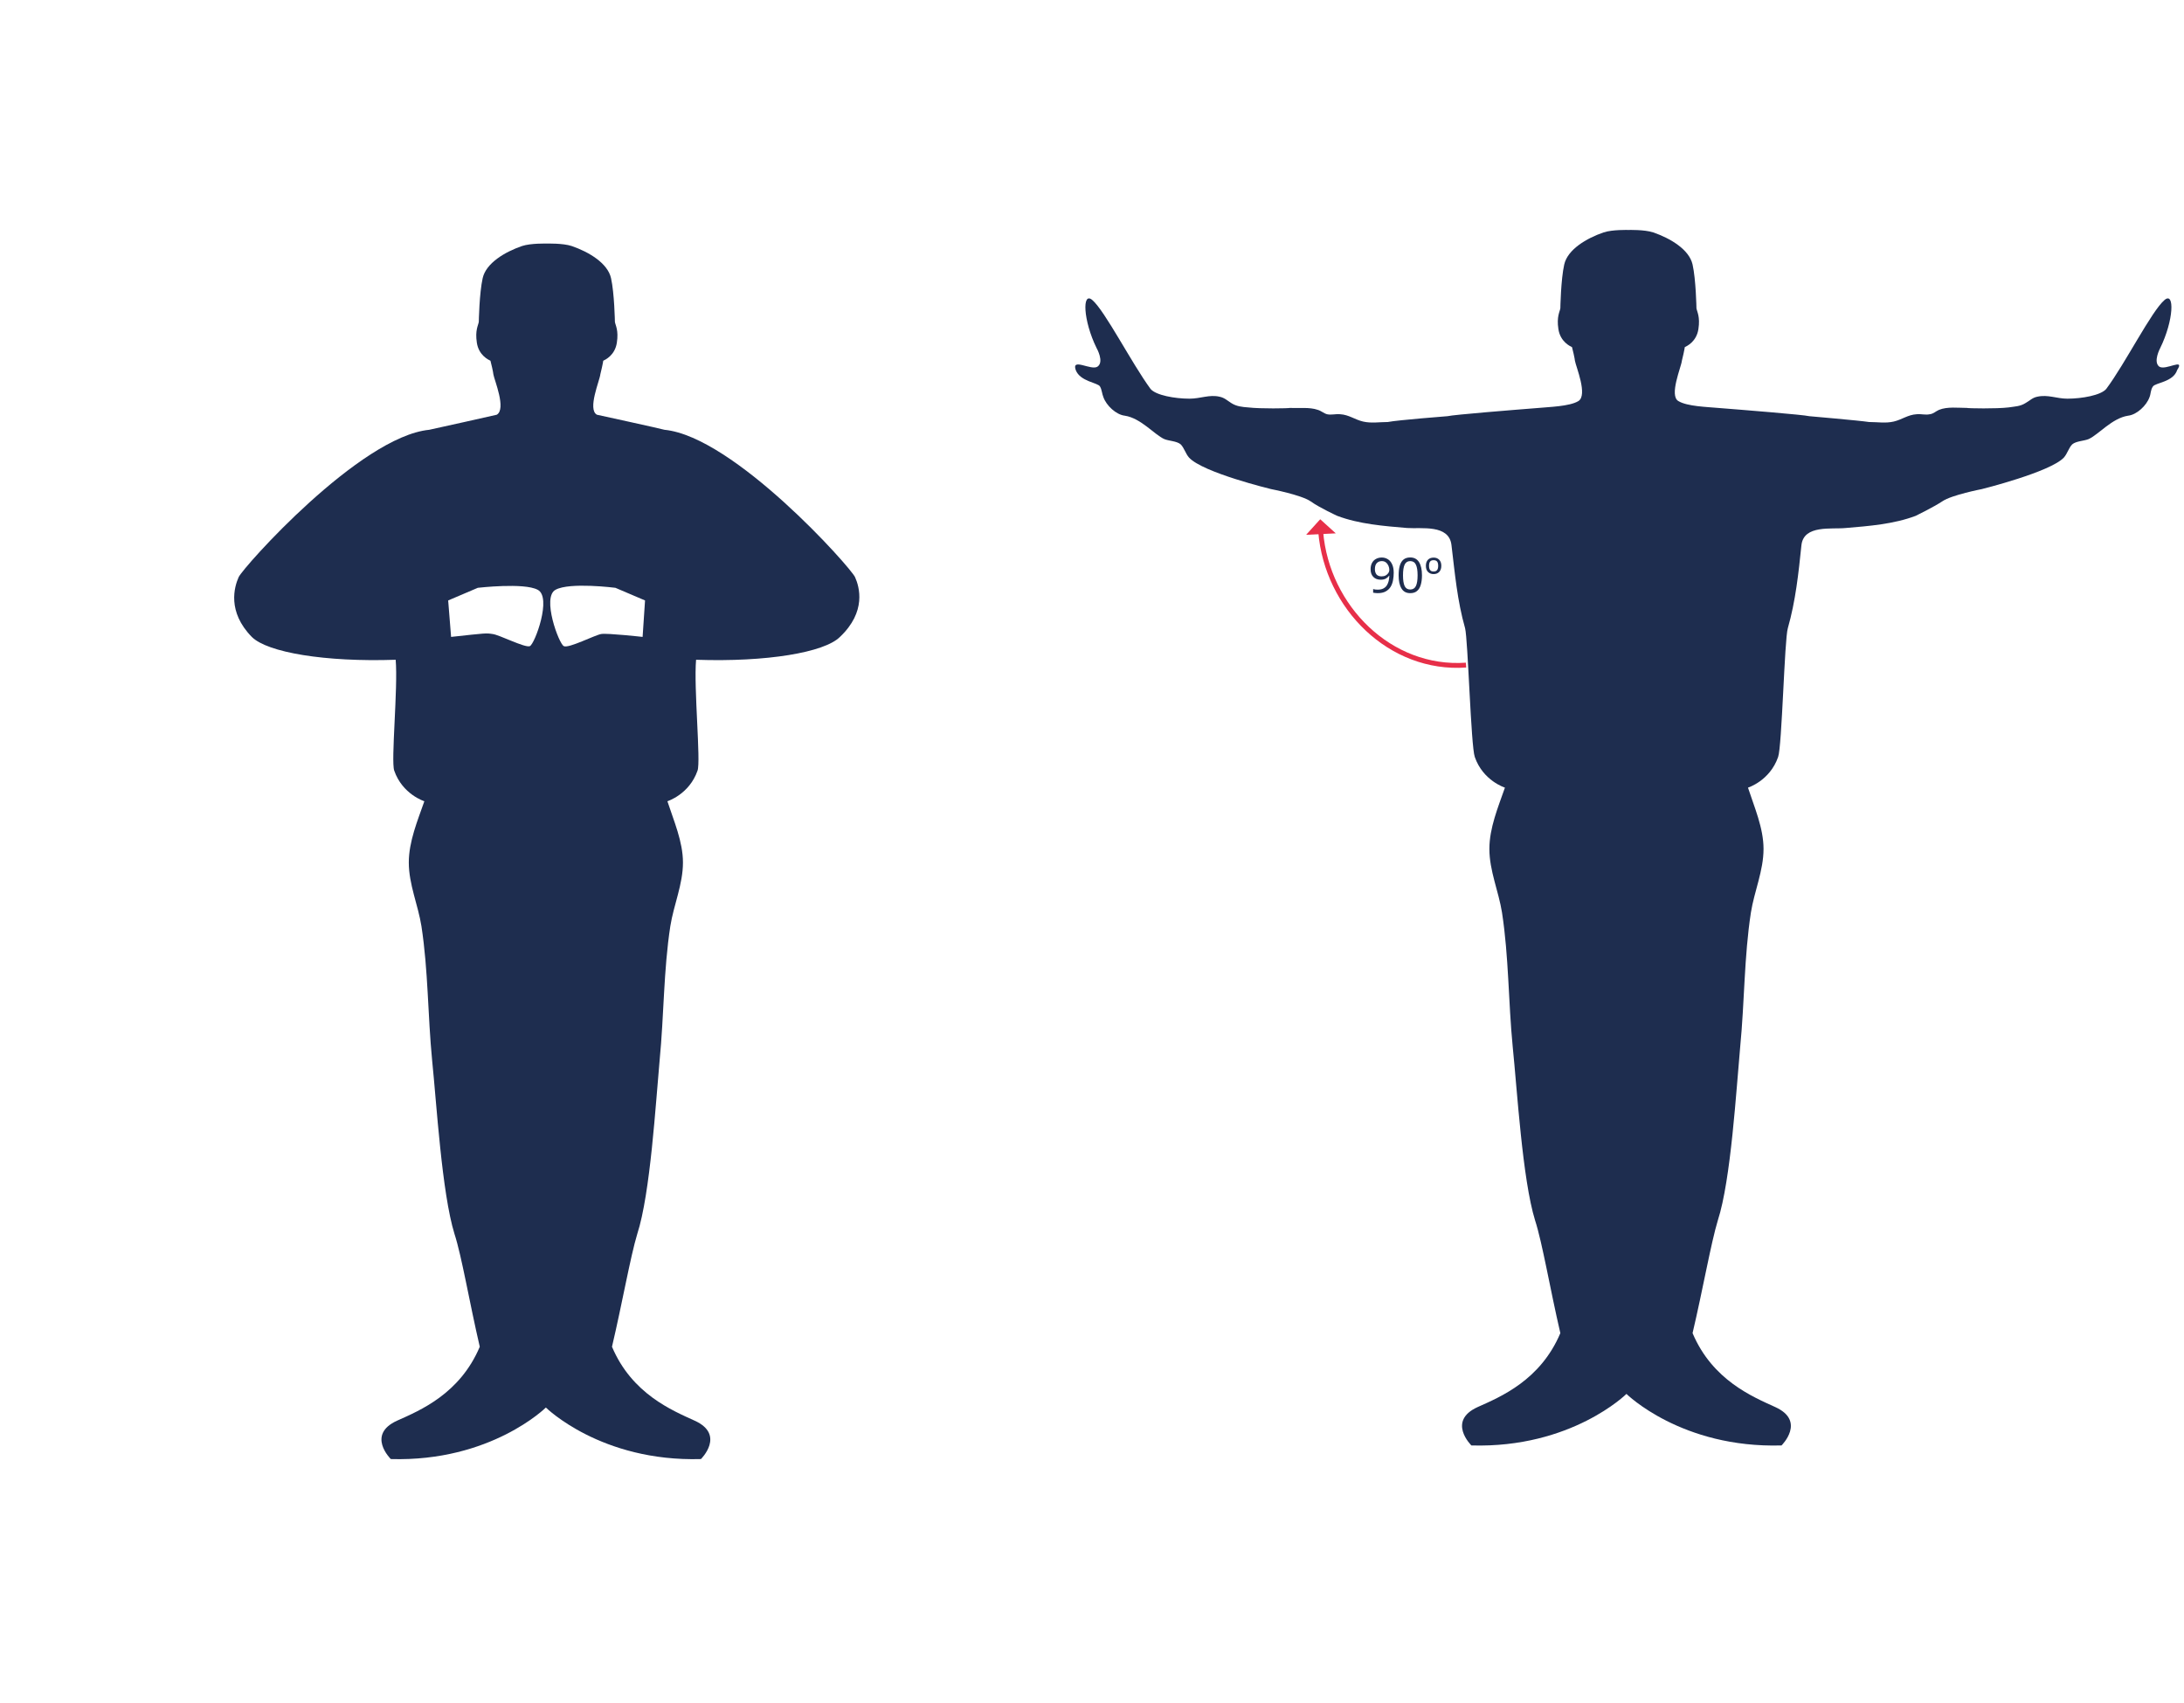
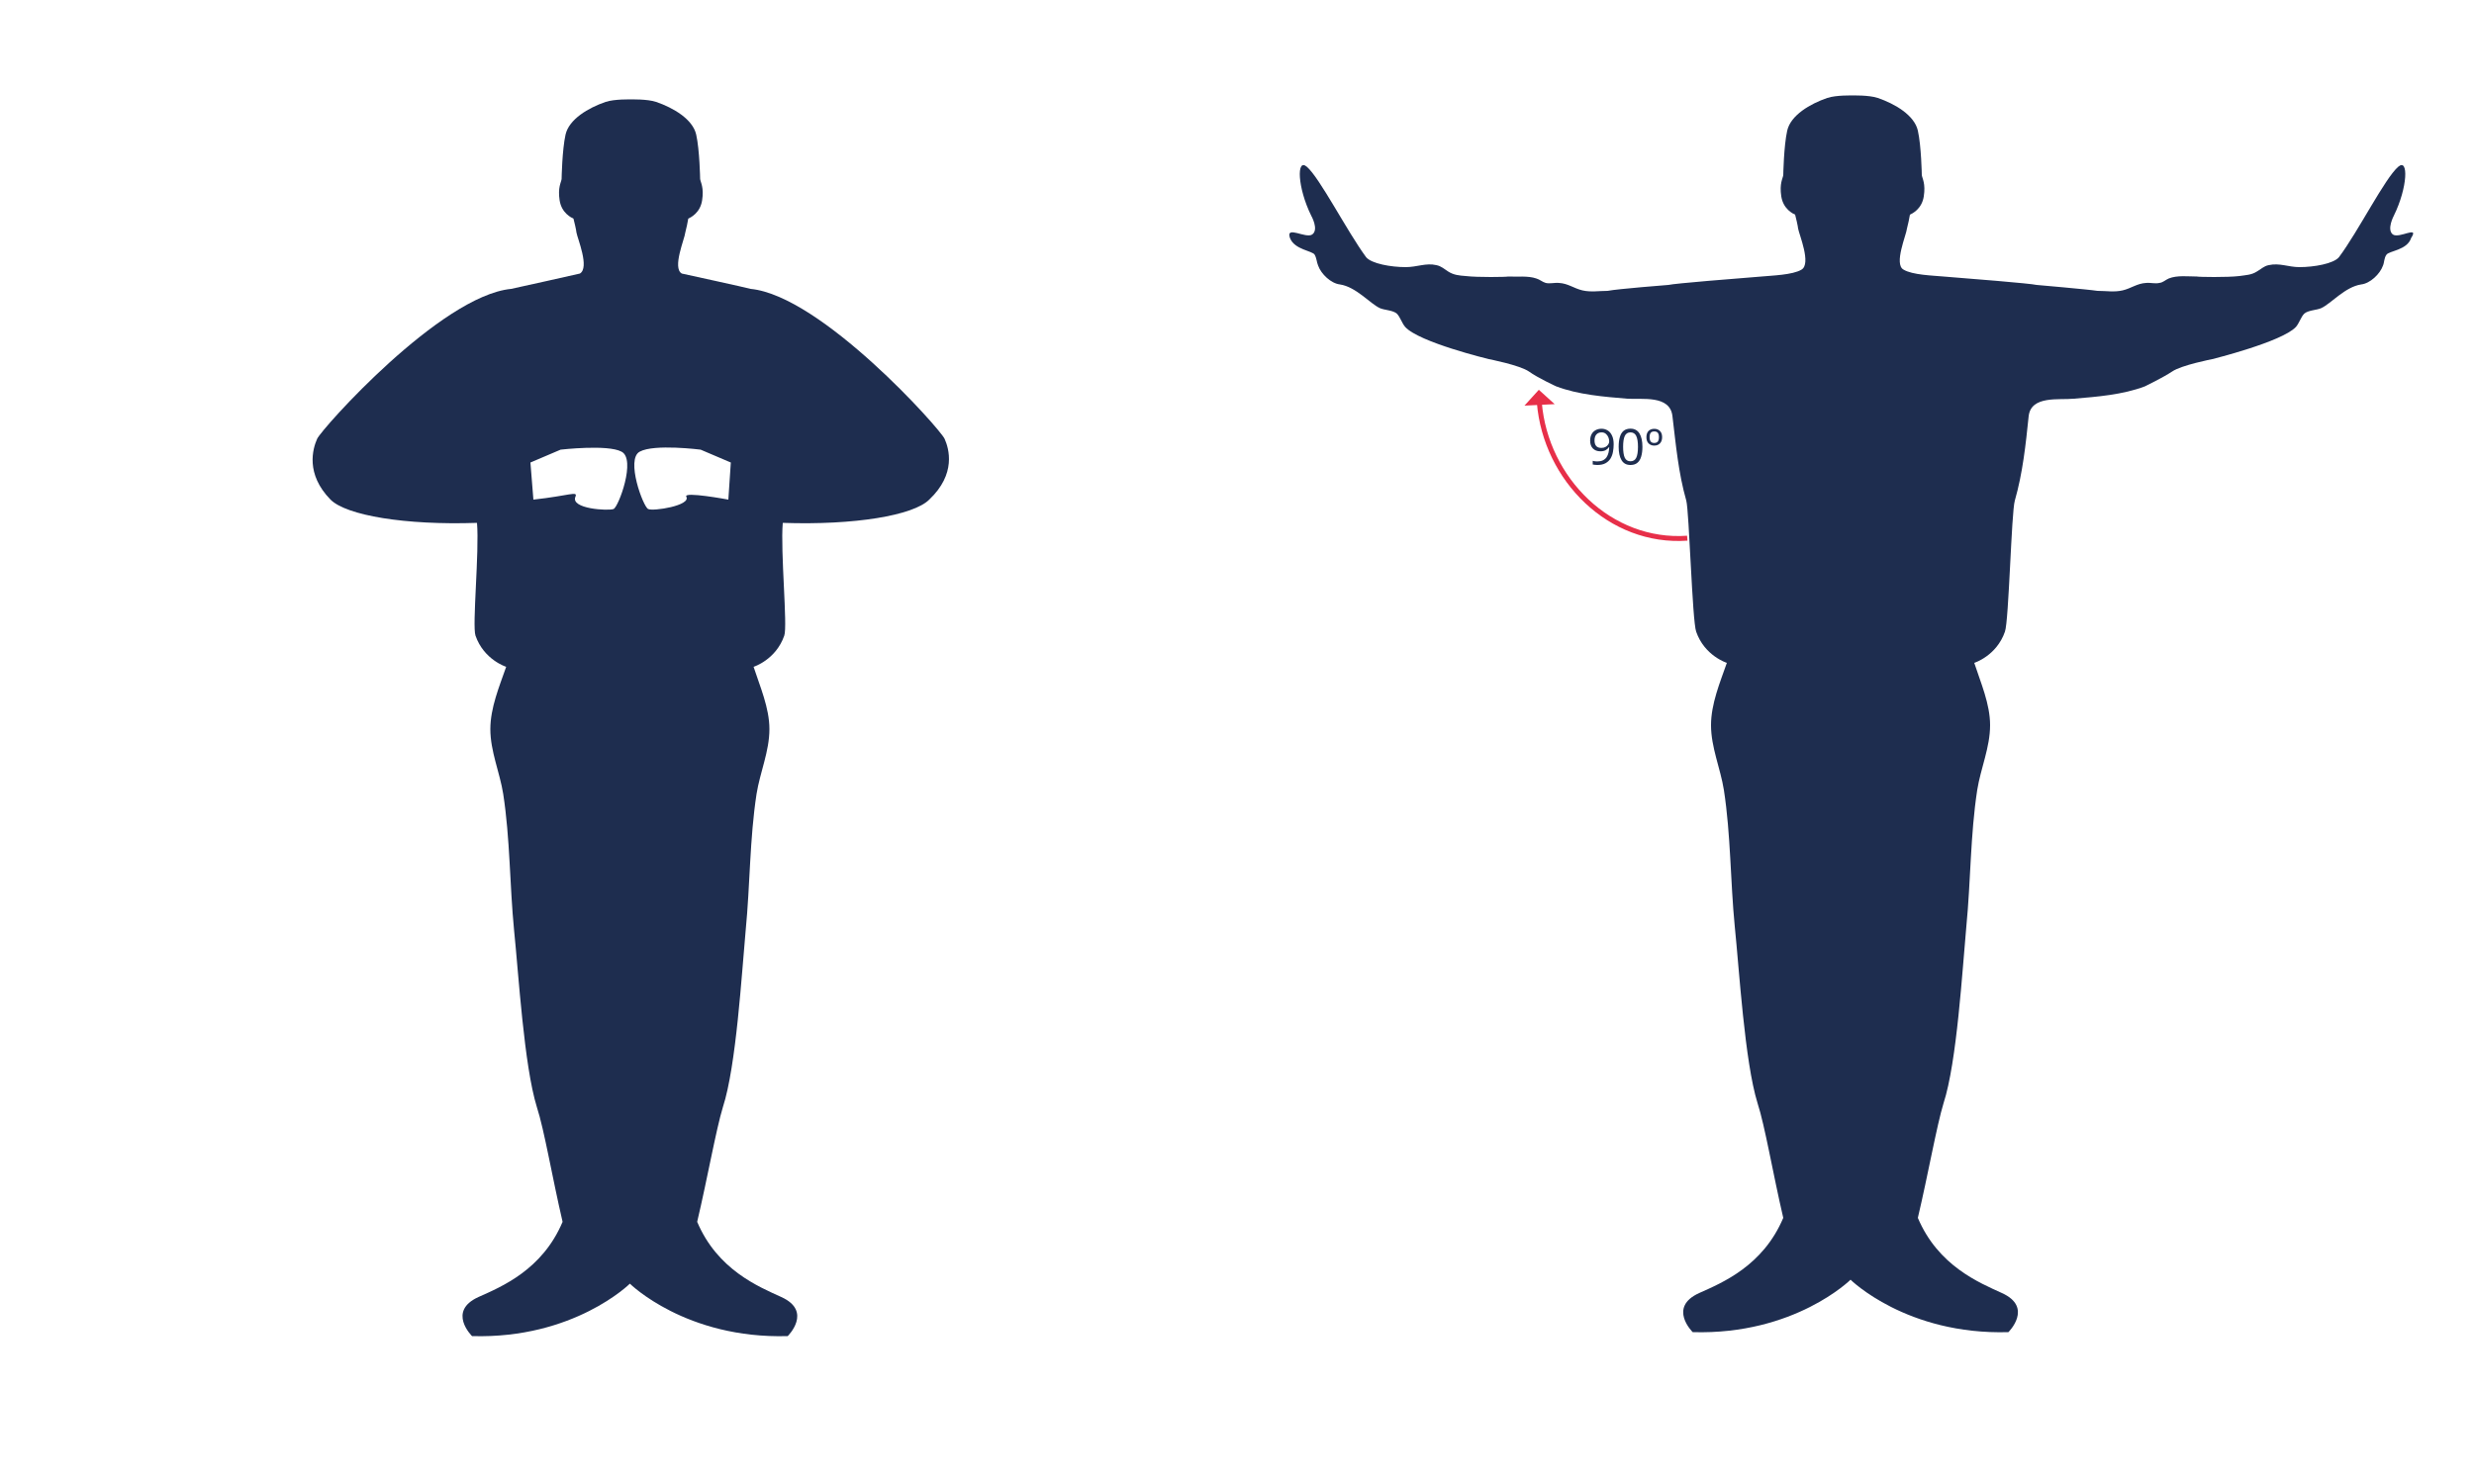
- <svg xmlns="http://www.w3.org/2000/svg" version="1.1" id="Capa_1" x="0px" y="0px" viewBox="0 0 449.3 350.1" style="enable-background:new 0 0 449.3 350.1;" xml:space="preserve">
+ <svg xmlns="http://www.w3.org/2000/svg" version="1.1" id="Capa_1" x="0px" y="0px" viewBox="0 0 500 300" style="enable-background:new 0 0 500 300;" xml:space="preserve">
  <style type="text/css">
- 	.st0{fill:none;stroke:#E72F49;stroke-miterlimit:10;}
- 	.st1{fill:#E72F49;}
- 	.st2{fill:#1E2D4F;}
+ 	.st0{fill:#1E2D4F;}
+ 	.st1{fill:none;stroke:#E72F49;stroke-miterlimit:10;}
+ 	.st2{fill:#E72F49;}
	.st3{font-family:'ArialUnicodeMS';}
	.st4{font-size:10px;}
- 	.st5{fill:none;stroke:#99AAB3;stroke-miterlimit:10;}
</style>
+   <path class="st0" d="M190.9,88.7c-0.9-2-24.9-28.9-39.2-30.3c-0.6-0.2-13.9-3.1-13.9-3.1c-2-1.1,0.6-7.1,0.7-8.3  c0.1-0.3,0.6-2.6,0.6-2.8c0.4-0.2,2.4-1.1,2.8-3.7c0.4-2.6-0.3-3.6-0.4-4.3c0,0-0.1-5.9-0.8-9s-4.6-5.4-8.1-6.6  c-1.8-0.6-5.1-0.5-5.1-0.5s-3.3-0.1-5.1,0.5c-3.5,1.2-7.4,3.5-8.1,6.6c-0.7,3.1-0.8,9-0.8,9c-0.1,0.7-0.8,1.7-0.4,4.3  s2.4,3.5,2.8,3.7c0.1,0.3,0.6,2.5,0.6,2.8c0.2,1.2,2.7,7.1,0.7,8.3c0,0-13.3,3-13.9,3.1c-14.3,1.4-38.3,28.3-39.2,30.3  c-0.9,2-2.4,7.1,2.7,12.3c3.2,3.2,15.1,5.2,29.6,4.7c0.5,5.8-1,20.8-0.3,22.8c1.7,4.9,6.2,6.3,6.2,6.3c-1.4,4-3.2,8.3-3.2,12.6  c0,4.5,1.9,8.7,2.6,13.1c1.4,9.1,1.3,18.4,2.2,27.6c0.9,8.7,2,27.3,4.6,35.7c1.5,4.6,3.1,14.2,5.2,23.2c-4.1,9.7-12.3,13.1-17,15.2  c-6.4,2.9-1.3,7.9-1.3,7.9c20.6,0.6,31.9-10.6,31.9-10.6s11.3,11.2,31.9,10.6c0,0,5.1-5-1.3-7.9c-4.6-2.1-12.9-5.5-17-15.2  c2.1-8.9,3.8-18.6,5.2-23.2c2.7-8.3,3.8-27,4.6-35.7c0.9-9.2,0.8-18.5,2.2-27.6c0.7-4.4,2.6-8.6,2.6-13.1c0-4.3-1.9-8.6-3.2-12.6  c0,0,4.5-1.4,6.2-6.3c0.7-1.9-0.8-17-0.3-22.8c14.5,0.5,26.4-1.5,29.6-4.7C193.3,95.8,191.8,90.7,190.9,88.7z M124,102.9  c-1,0.4-8.8,0-7.7-2.5c0.5-1.2-1.2-0.2-8.5,0.6l-0.6-7.5l6.1-2.6c0,0,9.5-1.1,12.3,0.4C128.6,92.8,125,102.5,124,102.9z M147.2,101  c0,0-9.1-1.7-8.5-0.6c1,1.8-6.7,3-7.7,2.5c-1-0.4-4.6-10.1-1.7-11.6c2.9-1.6,12.3-0.4,12.3-0.4l6.1,2.6L147.2,101z" />
  <g>
    <g>
-       <path class="st0" d="M301.6,136.8c-15.6,1.1-28.6-11.9-29.9-27.4" />
      <g>
-         <polygon class="st1" points="268.7,110 274.8,109.7 271.6,106.8    " />
+         <path class="st1" d="M341,108.8c-15.6,1.1-28.6-11.9-29.9-27.4" />
+         <g>
+           <polygon class="st2" points="308.1,82 314.2,81.7 311,78.8     " />
+         </g>
      </g>
    </g>
+     <text transform="matrix(1.0109 0 0 1 320.8652 93.9065)" class="st0 st3 st4">90º</text>
+     <path class="st0" d="M483.6,47.4c-1.3-1,0.2-3.8,0.2-3.8c2.8-5.7,3-11.7,0.9-9.9c-2.7,2.3-8.1,13.1-12,18.3c-1.1,1.3-5,2-8,2   c-2.2,0-4-0.9-6.2-0.4c-1,0.2-1.5,0.8-2.4,1.3c-1.1,0.7-2.2,0.7-3.5,0.9c-2.5,0.3-8.3,0.2-8.6,0.1l0,0c-1.7,0-4-0.3-5.7,0.4   c-0.7,0.3-1.1,0.8-1.9,0.9c-0.9,0.2-1.8-0.1-2.7,0c-1.8,0.1-3,1.1-4.7,1.5c-1.7,0.4-3.3,0.1-5.1,0.1c-1.9-0.3-12.3-1.2-12.3-1.2   c-1.2-0.3-13.7-1.3-18.8-1.7c-2.1-0.2-6.3-0.3-8.1-1.4c-2-1.1,0.6-7.1,0.7-8.3c0.1-0.3,0.6-2.6,0.6-2.8c0.4-0.2,2.4-1.1,2.8-3.7   c0.4-2.6-0.3-3.6-0.4-4.3c0,0-0.1-5.9-0.8-9s-4.6-5.4-8.1-6.6c-1.8-0.6-5.1-0.5-5.1-0.5s-3.3-0.1-5.1,0.5c-3.5,1.2-7.4,3.5-8.1,6.6   s-0.8,9-0.8,9c-0.1,0.7-0.8,1.7-0.4,4.3c0.4,2.6,2.4,3.5,2.8,3.7c0.1,0.3,0.6,2.5,0.6,2.8c0.2,1.2,2.7,7.1,0.7,8.3   c-1.8,1.1-6.1,1.2-8.1,1.4c-5.1,0.4-17.6,1.4-18.8,1.7c0,0-10.3,0.8-12.3,1.2c-1.7,0-3.4,0.3-5.1-0.1c-1.7-0.4-2.9-1.4-4.7-1.5   c-0.9-0.1-1.8,0.2-2.7,0c-0.7-0.2-1.2-0.7-1.9-0.9c-1.7-0.6-3.9-0.3-5.7-0.4l0,0c-0.3,0.1-6.1,0.2-8.6-0.1   c-1.3-0.1-2.4-0.2-3.5-0.9c-0.8-0.5-1.4-1.1-2.4-1.3c-2.1-0.5-3.9,0.4-6.2,0.4c-3,0-6.9-0.7-8-2c-3.9-5.3-9.4-16.1-12-18.3   c-2.1-1.8-1.9,4.2,0.9,9.9c0,0,1.6,2.8,0.2,3.8c-1.3,0.9-5.4-1.9-4.5,0.7c0.9,2.4,4.6,2.6,5,3.4c0.4,0.7,0.4,1.5,0.7,2.2   c0.6,1.7,2.6,3.6,4.4,3.8c3.3,0.5,6.1,3.9,8.1,4.8c0.9,0.4,2.6,0.4,3.4,1.1c0.7,0.7,1,1.9,1.7,2.7c2.8,3.1,16.9,6.5,16.9,6.5   c0,0,6.2,1.2,8.1,2.5c1.8,1.3,5.5,3,5.5,3c4.5,1.7,9.6,2.1,14.4,2.5c2.9,0.2,8.6-0.8,9.1,3.5c0.1,0,0.2,0,0.3,0c-0.1,0-0.2,0-0.3,0   c0.7,5.8,1.2,11.5,2.8,17.1c0.6,2.3,1.2,24.3,2,26.5c1.7,4.9,6.2,6.3,6.2,6.3c-1.4,4-3.2,8.3-3.2,12.6c0,4.5,1.9,8.7,2.6,13.1   c1.4,9.1,1.3,18.4,2.2,27.6c0.9,8.7,2,27.3,4.6,35.7c1.5,4.6,3.1,14.2,5.2,23.2c-4.1,9.7-12.3,13.1-17,15.2   c-6.4,2.9-1.3,7.9-1.3,7.9c20.6,0.6,31.9-10.6,31.9-10.6s11.3,11.2,31.9,10.6c0,0,5.1-5-1.3-7.9c-4.6-2.1-12.9-5.5-17-15.2   c2.1-8.9,3.8-18.6,5.2-23.2c2.7-8.3,3.8-27,4.6-35.7c0.9-9.2,0.8-18.5,2.2-27.6c0.7-4.4,2.6-8.6,2.6-13.1c0-4.3-1.9-8.6-3.2-12.6   c0,0,4.5-1.4,6.2-6.3c0.8-2.2,1.3-24.2,2-26.5c1.6-5.6,2.2-11.3,2.8-17.1c-0.1,0-0.2,0-0.3,0c0.1,0,0.2,0,0.3,0   c0.5-4.2,6.2-3.2,9.1-3.5c4.8-0.4,9.9-0.8,14.4-2.5c0,0,3.7-1.8,5.5-3c1.9-1.3,8.1-2.5,8.1-2.5c0,0,14.1-3.5,16.9-6.5   c0.7-0.8,1-2,1.7-2.7c0.8-0.7,2.5-0.7,3.4-1.1c2-0.9,4.8-4.3,8.1-4.8c1.8-0.2,3.8-2.1,4.4-3.8c0.3-0.7,0.2-1.5,0.7-2.2   c0.5-0.8,4.2-0.9,5-3.4C489,45.5,484.9,48.3,483.6,47.4z" />
  </g>
-   <text transform="matrix(1.0109 0 0 1 281.4601 121.9065)" class="st2 st3 st4">90º</text>
-   <path class="st5" d="M624.2-333.8c0,0-3.3-0.1-5.1,0.5c-3.5,1.2-7.4,3.5-8.1,6.6c-0.7,3.1-0.8,9-0.8,9c-0.1,0.7-0.8,1.7-0.4,4.3  c0.4,2.6,2.4,3.5,2.8,3.7c0.1,0.3,0.6,2.5,0.6,2.8c0.2,1.2,2.7,7.1,0.7,8.3c-1.8,1.1-6.1,1.2-8.1,1.4c-5.1,0.4-17.6,1.4-18.8,1.7  c0,0-10.3,0.8-12.3,1.2c-1.7,0-3.4,0.3-5.1-0.1c-1.7-0.4-2.9-1.4-4.7-1.5c-0.9-0.1-1.8,0.2-2.7,0c-0.7-0.2-1.2-0.7-1.9-0.9  c-1.7-0.6-3.9-0.3-5.7-0.4l0,0c-0.3,0.1-6.1,0.2-8.6-0.1c-1.3-0.1-2.4-0.2-3.5-0.9c-0.8-0.5-1.4-1.1-2.4-1.3  c-2.1-0.5-3.9,0.4-6.2,0.4c-3,0-6.9-0.7-8-2c-3.9-5.3-9.4-16.1-12-18.3c-2.1-1.8-1.9,4.2,0.9,9.9c0,0,1.6,2.8,0.2,3.8  c-1.3,0.9-5.4-1.9-4.5,0.7c0.9,2.4,4.6,2.6,5,3.4c0.4,0.7,0.4,1.5,0.7,2.2c0.6,1.7,2.6,3.6,4.4,3.8c3.3,0.5,6.1,3.9,8.1,4.8  c0.9,0.4,2.6,0.4,3.4,1.1c0.7,0.7,1,1.9,1.7,2.7c2.8,3.1,16.9,6.5,16.9,6.5c0,0,6.2,1.2,8.1,2.5c1.8,1.3,5.5,3,5.5,3  c4.5,1.7,9.6,2.1,14.4,2.5c2.9,0.2,8.6-0.8,9.1,3.5c0.1,0,0.2,0,0.3,0c-0.1,0-0.2,0-0.3,0c0.7,5.8,1.2,11.5,2.8,17.1  c0.6,2.3,1.2,24.3,2,26.5c1.7,4.9,6.2,6.3,6.2,6.3c-1.4,4-3.2,8.3-3.2,12.6c0,4.5,1.9,8.7,2.6,13.1c1.4,9.1,1.3,18.4,2.2,27.6  c0.9,8.7,2,27.3,4.6,35.7c1.5,4.6,3.1,14.2,5.2,23.2c-4.1,9.7-12.3,13.1-17,15.2c-6.4,2.9-1.3,7.9-1.3,7.9  c20.6,0.6,31.9-10.6,31.9-10.6V-333.8z" />
-   <path class="st2" d="M175.9,118.7c-0.9-2-24.9-28.9-39.2-30.3c-0.6-0.2-13.9-3.1-13.9-3.1c-2-1.1,0.6-7.1,0.7-8.3  c0.1-0.3,0.6-2.6,0.6-2.8c0.4-0.2,2.4-1.1,2.8-3.7c0.4-2.6-0.3-3.6-0.4-4.3c0,0-0.1-5.9-0.8-9s-4.6-5.4-8.1-6.6  c-1.8-0.6-5.1-0.5-5.1-0.5s-3.3-0.1-5.1,0.5c-3.5,1.2-7.4,3.5-8.1,6.6c-0.7,3.1-0.8,9-0.8,9c-0.1,0.7-0.8,1.7-0.4,4.3  s2.4,3.5,2.8,3.7c0.1,0.3,0.6,2.5,0.6,2.8c0.2,1.2,2.7,7.1,0.7,8.3c0,0-13.3,3-13.9,3.1c-14.3,1.4-38.3,28.3-39.2,30.3  c-0.9,2-2.4,7.1,2.7,12.3c3.2,3.2,15.1,5.2,29.6,4.7c0.5,5.8-1,20.8-0.3,22.8c1.7,4.9,6.2,6.3,6.2,6.3c-1.4,4-3.2,8.3-3.2,12.6  c0,4.5,1.9,8.7,2.6,13.1c1.4,9.1,1.3,18.4,2.2,27.6c0.9,8.7,2,27.3,4.6,35.7c1.5,4.6,3.1,14.2,5.2,23.2c-4.1,9.7-12.3,13.1-17,15.2  c-6.4,2.9-1.3,7.9-1.3,7.9c20.6,0.6,31.9-10.6,31.9-10.6s11.3,11.2,31.9,10.6c0,0,5.1-5-1.3-7.9c-4.6-2.1-12.9-5.5-17-15.2  c2.1-8.9,3.8-18.6,5.2-23.2c2.7-8.3,3.8-27,4.6-35.7c0.9-9.2,0.8-18.5,2.2-27.6c0.7-4.4,2.6-8.6,2.6-13.1c0-4.3-1.9-8.6-3.2-12.6  c0,0,4.5-1.4,6.2-6.3c0.7-1.9-0.8-17-0.3-22.8c14.5,0.5,26.4-1.5,29.6-4.7C178.3,125.8,176.8,120.7,175.9,118.7z M109,132.9  c-1,0.4-6.4-2.4-7.7-2.5c-1.3-0.2-1.2-0.2-8.5,0.6l-0.6-7.5l6.1-2.6c0,0,9.5-1.1,12.3,0.4C113.6,122.8,110,132.5,109,132.9z   M132.2,131c0,0-7.2-0.8-8.5-0.6c-1.3,0.2-6.7,3-7.7,2.5c-1-0.4-4.6-10.1-1.7-11.6c2.9-1.6,12.3-0.4,12.3-0.4l6.1,2.6L132.2,131z" />
-   <path class="st2" d="M444.2,75.4c-1.3-1,0.2-3.8,0.2-3.8c2.8-5.7,3-11.7,0.9-9.9c-2.7,2.3-8.1,13.1-12,18.3c-1.1,1.3-5,2-8,2  c-2.2,0-4-0.9-6.2-0.4c-1,0.2-1.5,0.8-2.4,1.3c-1.1,0.7-2.2,0.7-3.5,0.9c-2.5,0.3-8.3,0.2-8.6,0.1l0,0c-1.7,0-4-0.3-5.7,0.4  c-0.7,0.3-1.1,0.8-1.9,0.9c-0.9,0.2-1.8-0.1-2.7,0c-1.8,0.1-3,1.1-4.7,1.5c-1.7,0.4-3.3,0.1-5.1,0.1c-1.9-0.3-12.3-1.2-12.3-1.2  c-1.2-0.3-13.7-1.3-18.8-1.7c-2.1-0.2-6.3-0.3-8.1-1.4c-2-1.1,0.6-7.1,0.7-8.3c0.1-0.3,0.6-2.6,0.6-2.8c0.4-0.2,2.4-1.1,2.8-3.7  c0.4-2.6-0.3-3.6-0.4-4.3c0,0-0.1-5.9-0.8-9s-4.6-5.4-8.1-6.6c-1.8-0.6-5.1-0.5-5.1-0.5s-3.3-0.1-5.1,0.5c-3.5,1.2-7.4,3.5-8.1,6.6  s-0.8,9-0.8,9c-0.1,0.7-0.8,1.7-0.4,4.3c0.4,2.6,2.4,3.5,2.8,3.7c0.1,0.3,0.6,2.5,0.6,2.8c0.2,1.2,2.7,7.1,0.7,8.3  c-1.8,1.1-6.1,1.2-8.1,1.4c-5.1,0.4-17.6,1.4-18.8,1.7c0,0-10.3,0.8-12.3,1.2c-1.7,0-3.4,0.3-5.1-0.1c-1.7-0.4-2.9-1.4-4.7-1.5  c-0.9-0.1-1.8,0.2-2.7,0c-0.7-0.2-1.2-0.7-1.9-0.9c-1.7-0.6-3.9-0.3-5.7-0.4l0,0c-0.3,0.1-6.1,0.2-8.6-0.1c-1.3-0.1-2.4-0.2-3.5-0.9  c-0.8-0.5-1.4-1.1-2.4-1.3c-2.1-0.5-3.9,0.4-6.2,0.4c-3,0-6.9-0.7-8-2c-3.9-5.3-9.4-16.1-12-18.3c-2.1-1.8-1.9,4.2,0.9,9.9  c0,0,1.6,2.8,0.2,3.8c-1.3,0.9-5.4-1.9-4.5,0.7c0.9,2.4,4.6,2.6,5,3.4c0.4,0.7,0.4,1.5,0.7,2.2c0.6,1.7,2.6,3.6,4.4,3.8  c3.3,0.5,6.1,3.9,8.1,4.8c0.9,0.4,2.6,0.4,3.4,1.1c0.7,0.7,1,1.9,1.7,2.7c2.8,3.1,16.9,6.5,16.9,6.5c0,0,6.2,1.2,8.1,2.5  c1.8,1.3,5.5,3,5.5,3c4.5,1.7,9.6,2.1,14.4,2.5c2.9,0.2,8.6-0.8,9.1,3.5c0.1,0,0.2,0,0.3,0c-0.1,0-0.2,0-0.3,0  c0.7,5.8,1.2,11.5,2.8,17.1c0.6,2.3,1.2,24.3,2,26.5c1.7,4.9,6.2,6.3,6.2,6.3c-1.4,4-3.2,8.3-3.2,12.6c0,4.5,1.9,8.7,2.6,13.1  c1.4,9.1,1.3,18.4,2.2,27.6c0.9,8.7,2,27.3,4.6,35.7c1.5,4.6,3.1,14.2,5.2,23.2c-4.1,9.7-12.3,13.1-17,15.2  c-6.4,2.9-1.3,7.9-1.3,7.9c20.6,0.6,31.9-10.6,31.9-10.6s11.3,11.2,31.9,10.6c0,0,5.1-5-1.3-7.9c-4.6-2.1-12.9-5.5-17-15.2  c2.1-8.9,3.8-18.6,5.2-23.2c2.7-8.3,3.8-27,4.6-35.7c0.9-9.2,0.8-18.5,2.2-27.6c0.7-4.4,2.6-8.6,2.6-13.1c0-4.3-1.9-8.6-3.2-12.6  c0,0,4.5-1.4,6.2-6.3c0.8-2.2,1.3-24.2,2-26.5c1.6-5.6,2.2-11.3,2.8-17.1c-0.1,0-0.2,0-0.3,0c0.1,0,0.2,0,0.3,0  c0.5-4.2,6.2-3.2,9.1-3.5c4.8-0.4,9.9-0.8,14.4-2.5c0,0,3.7-1.8,5.5-3c1.9-1.3,8.1-2.5,8.1-2.5c0,0,14.1-3.5,16.9-6.5  c0.7-0.8,1-2,1.7-2.7c0.8-0.7,2.5-0.7,3.4-1.1c2-0.9,4.8-4.3,8.1-4.8c1.8-0.2,3.8-2.1,4.4-3.8c0.3-0.7,0.2-1.5,0.7-2.2  c0.5-0.8,4.2-0.9,5-3.4C449.6,73.5,445.5,76.3,444.2,75.4z" />
</svg>
